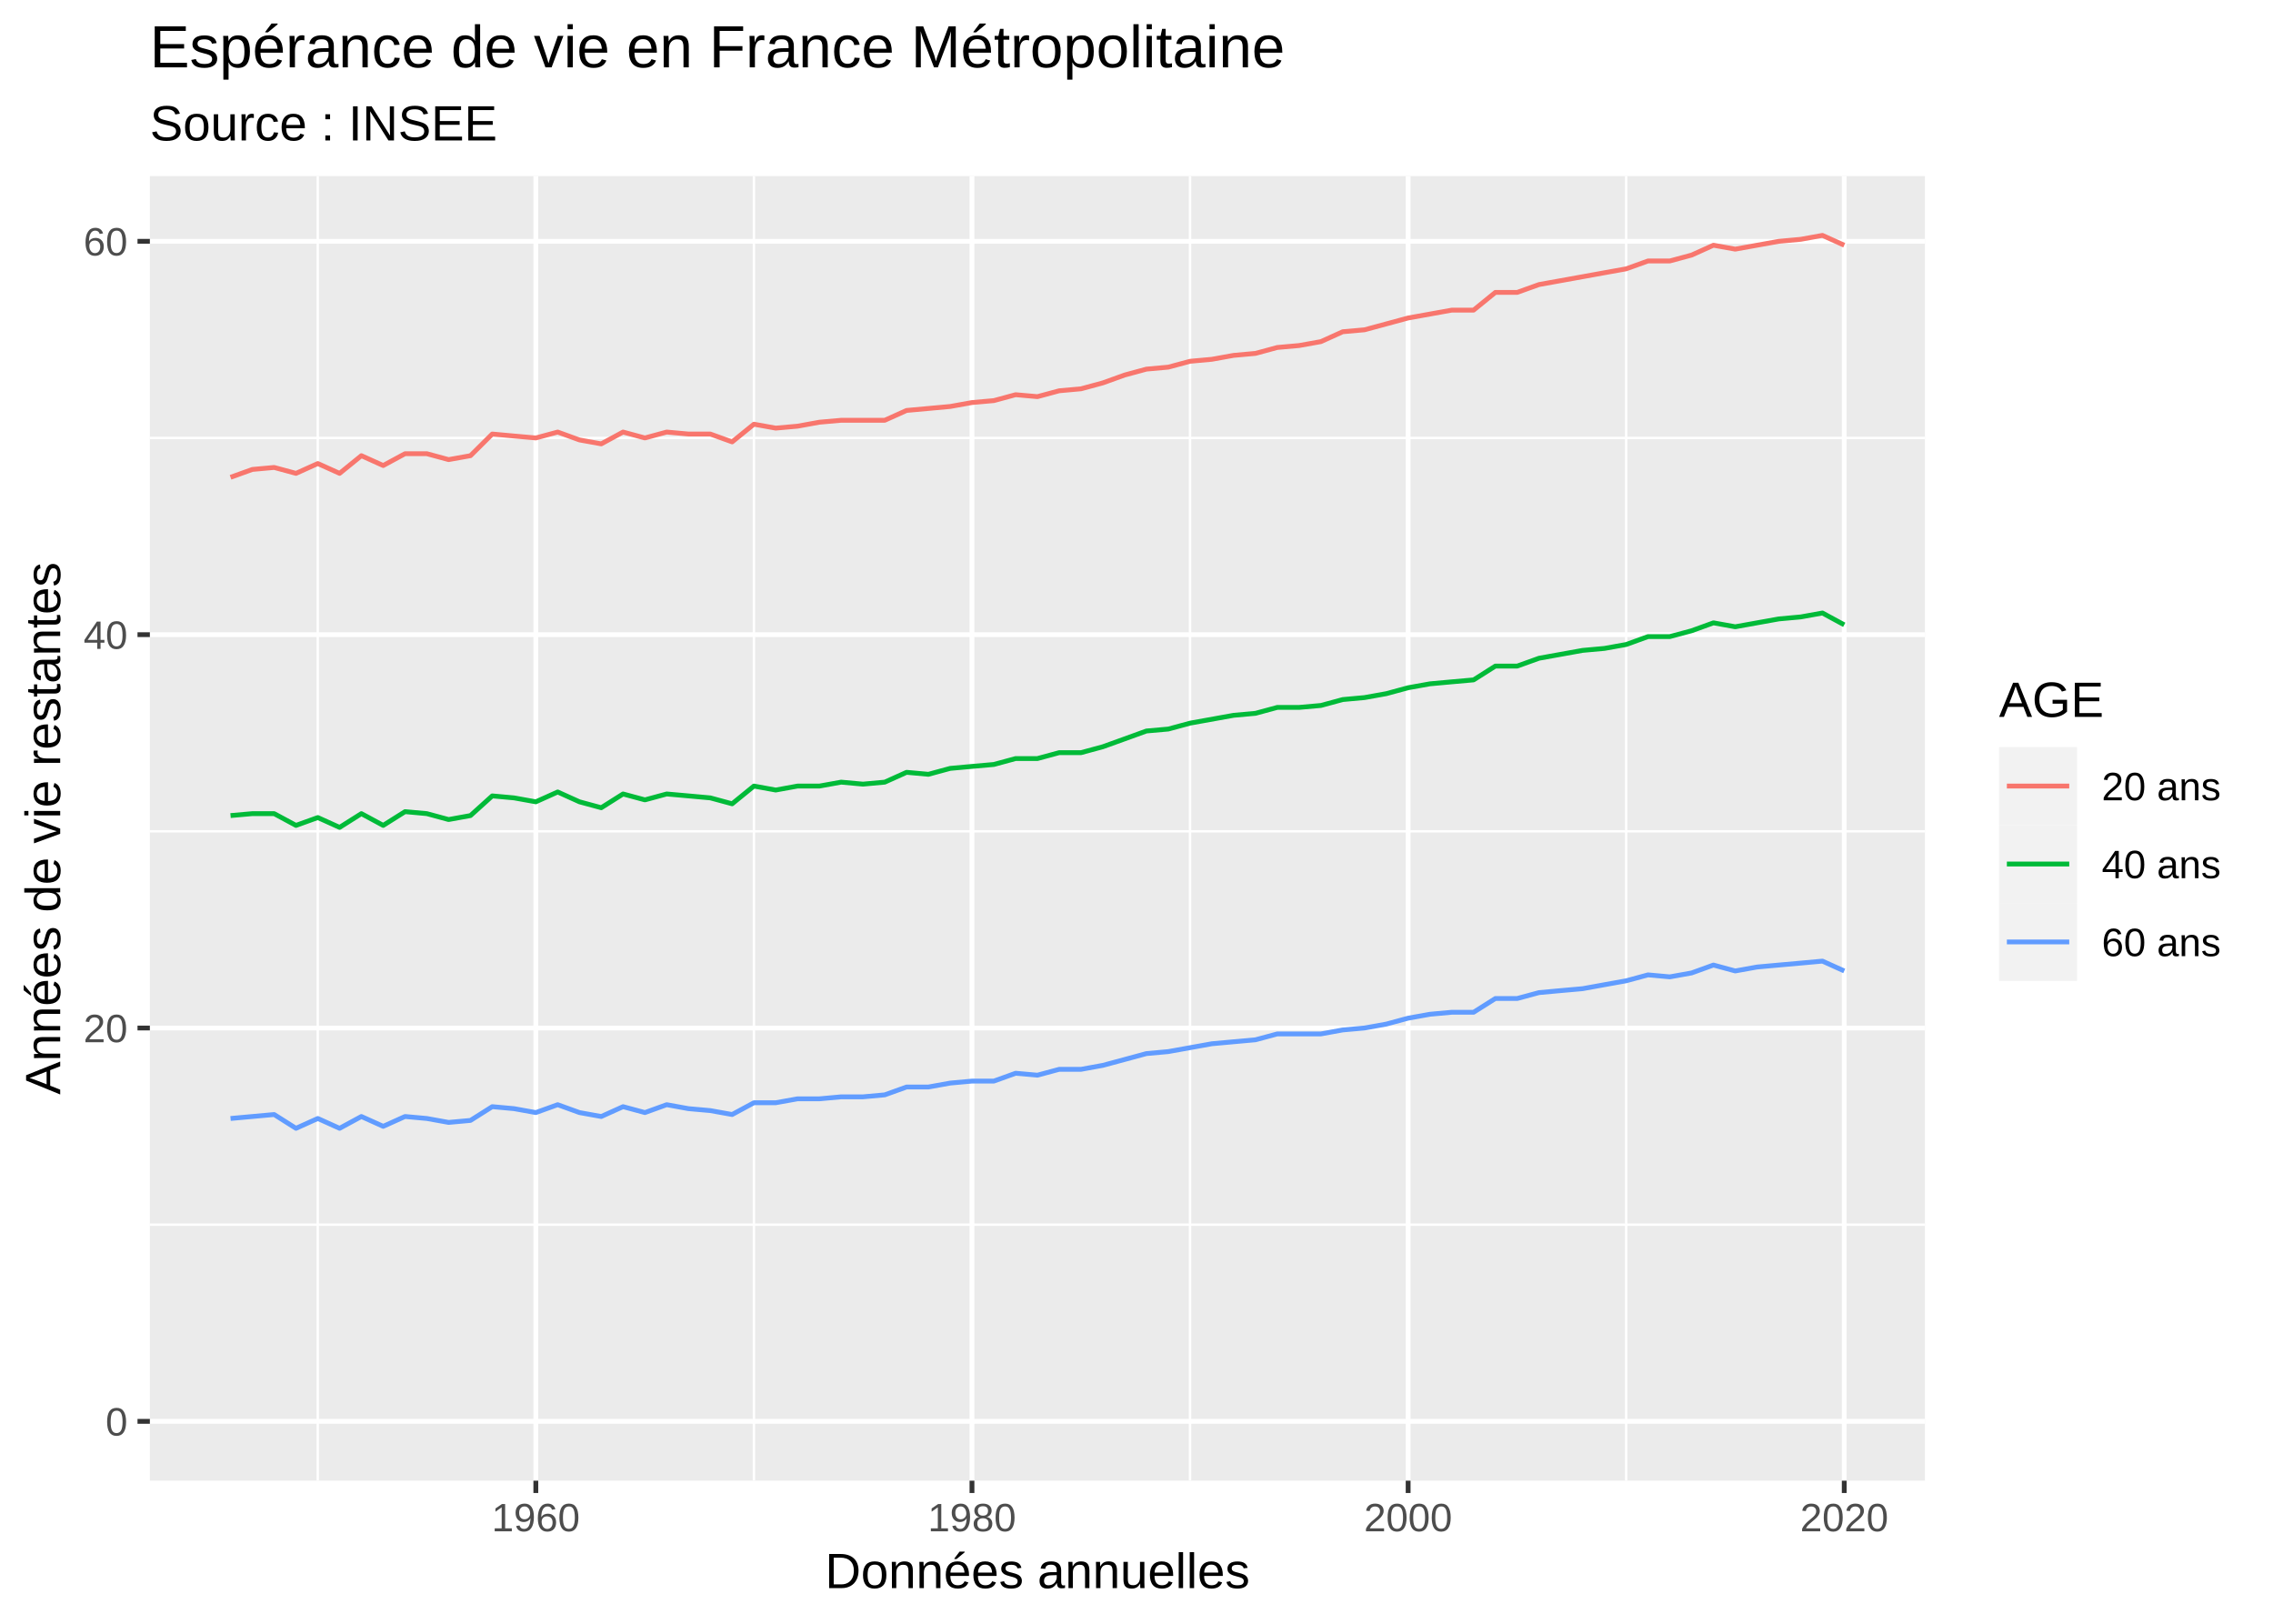
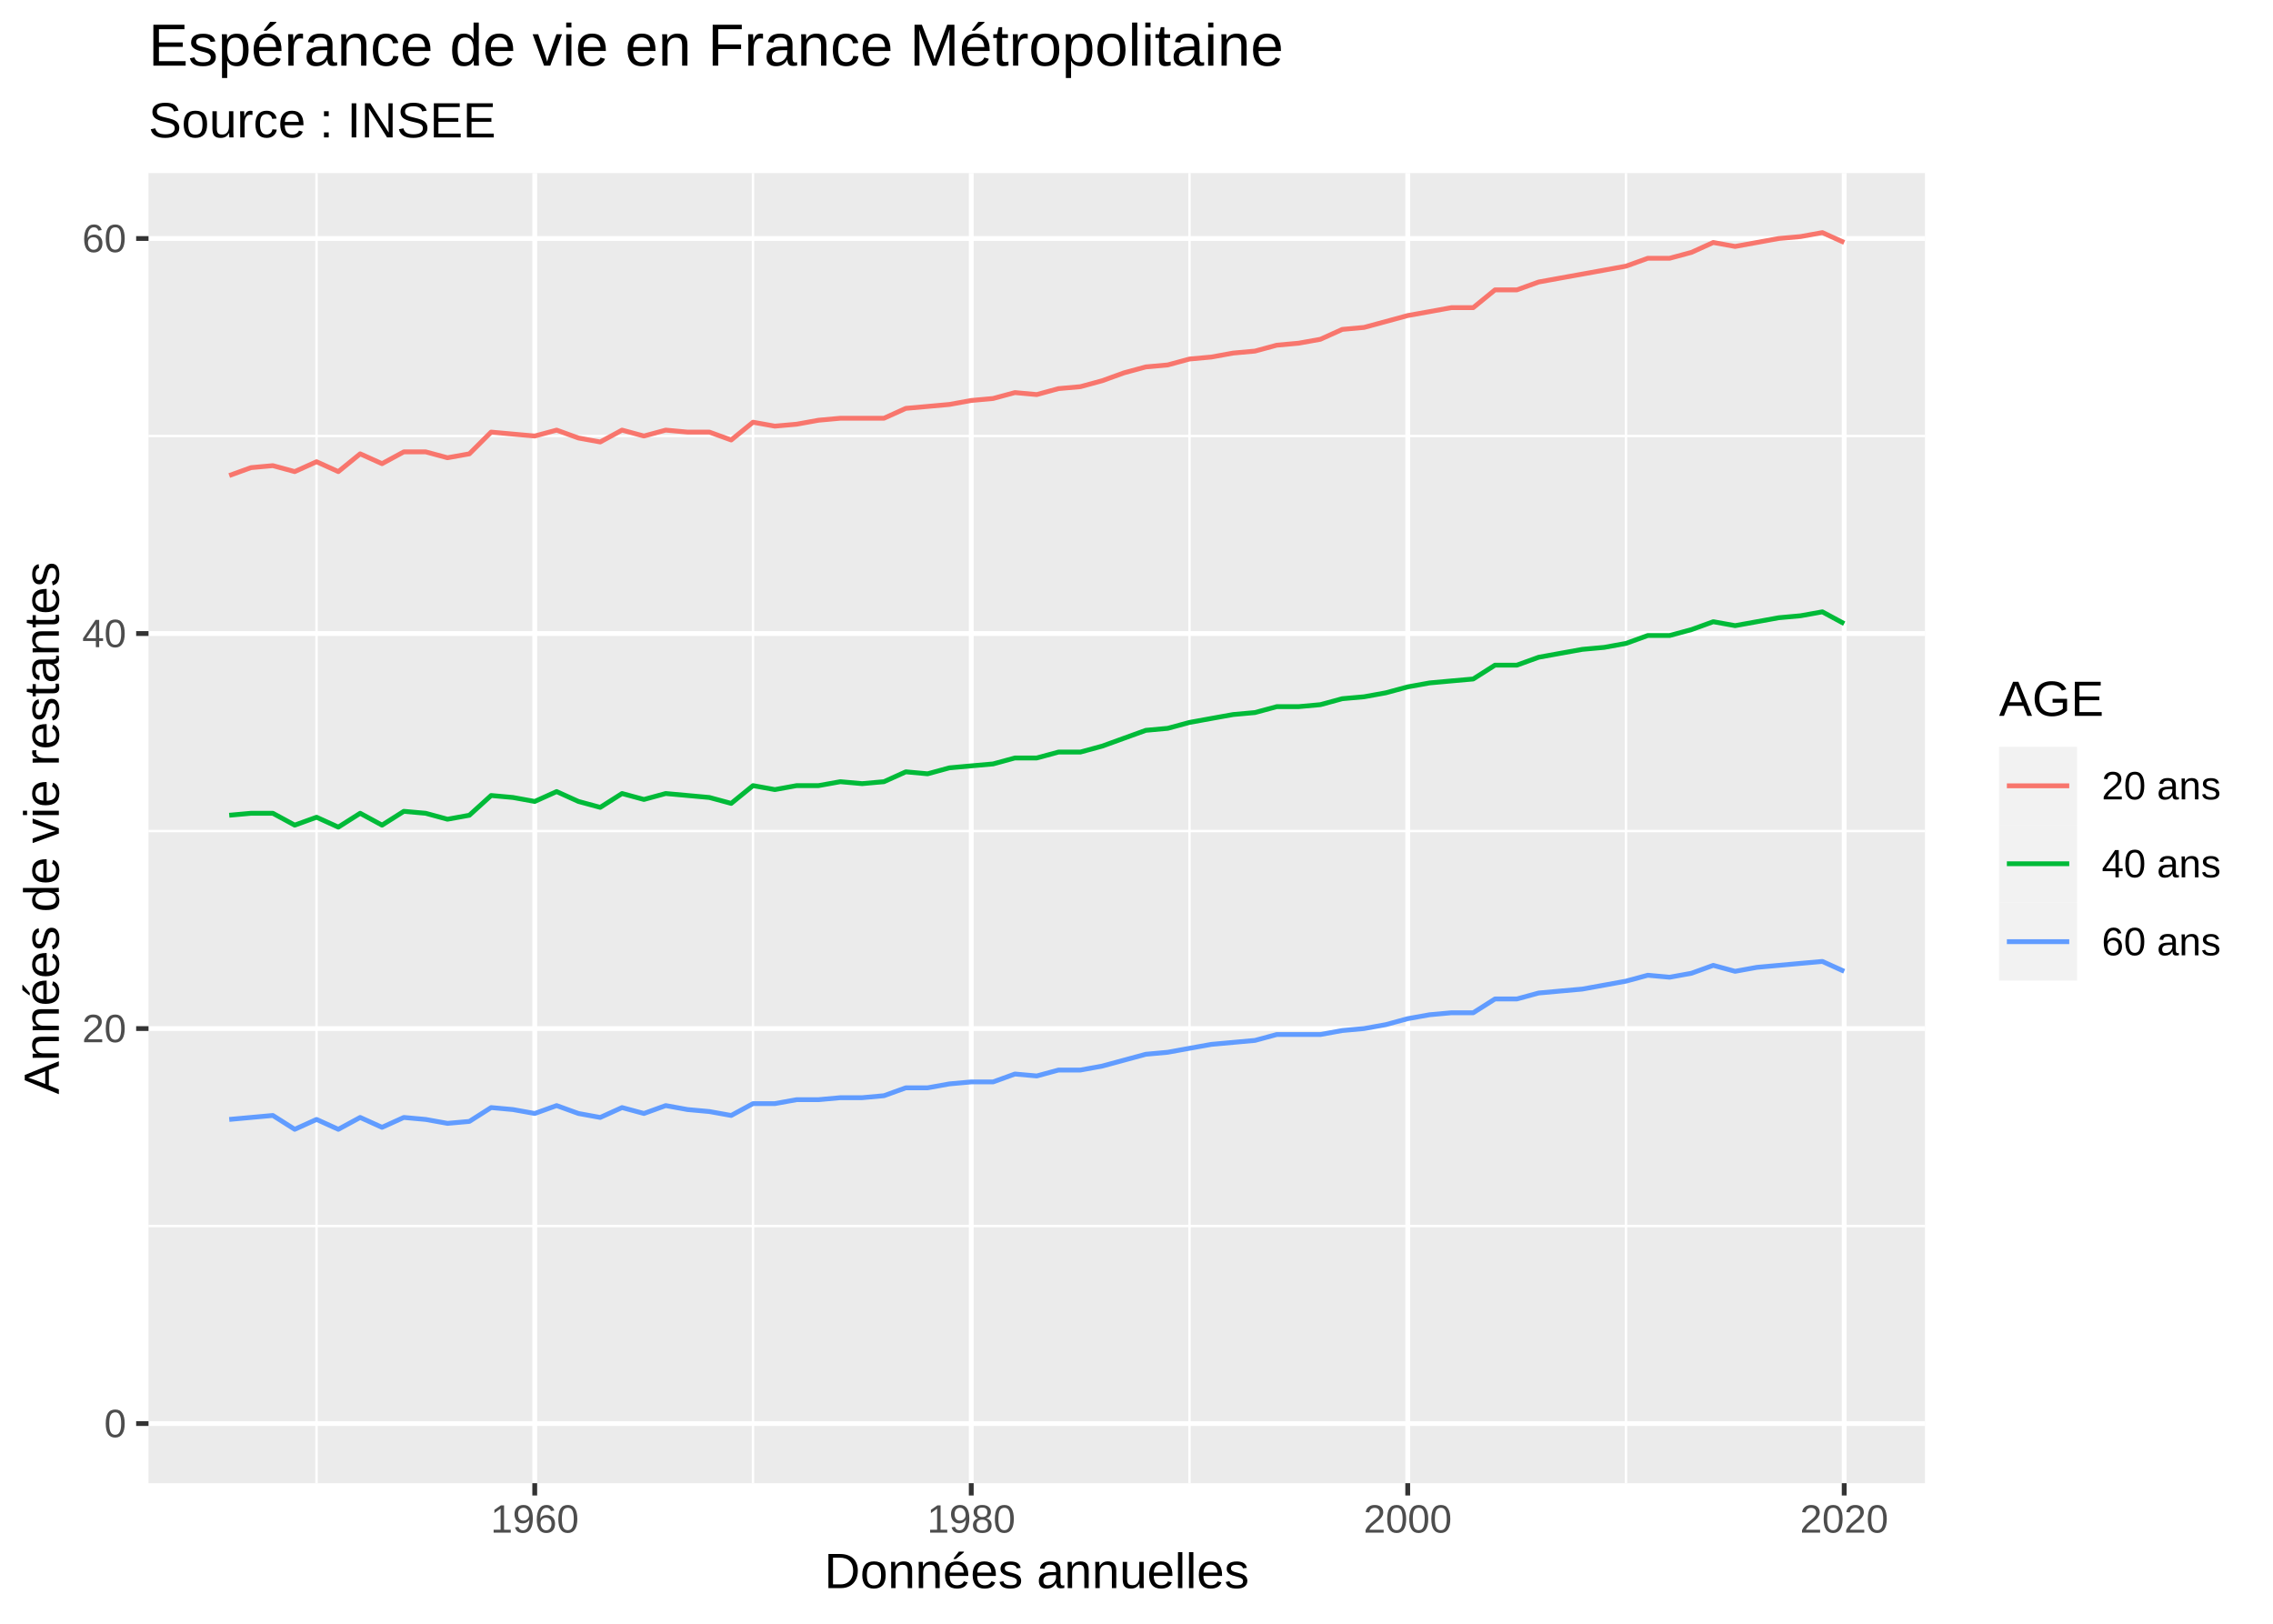
<svg xmlns="http://www.w3.org/2000/svg" viewBox="0 0 504.00 360.00">
  <defs>
    <style type="text/css">
    line, polyline, polygon, path, rect, circle {
      fill: none;
      stroke: #000000;
      stroke-linecap: round;
      stroke-linejoin: round;
      stroke-miterlimit: 10.00;
    }
  </style>
  </defs>
  <rect width="100%" height="100%" style="stroke: none; fill: #FFFFFF;" />
-   <rect x="0" y="0.00" width="504.00" height="360.00" style="stroke-width: 1.07; stroke: #FFFFFF; fill: #FFFFFF;" />
+   <rect x="0.00" y="0.00" width="504.00" height="360.00" style="stroke-width: 1.07; stroke: #FFFFFF; fill: #FFFFFF;" />
  <defs>
-     <clipPath id="cpMzMuMjN8NDI2LjgzfDMyOC4yOHwzOS4wNA==">
-       <rect x="33.23" y="39.04" width="393.59" height="289.23" />
+     <clipPath id="cpMzIuOTN8NDI2LjgzfDMyOC44M3wzOC4zNw==">
+       <rect x="32.93" y="38.37" width="393.90" height="290.46" />
    </clipPath>
  </defs>
-   <rect x="33.23" y="39.04" width="393.59" height="289.23" style="stroke-width: 1.07; stroke: none; fill: #EBEBEB;" clip-path="url(#cpMzMuMjN8NDI2LjgzfDMyOC4yOHwzOS4wNA==)" />
-   <polyline points="33.23,271.52 426.83,271.52 " style="stroke-width: 0.53; stroke: #FFFFFF; stroke-linecap: butt;" clip-path="url(#cpMzMuMjN8NDI2LjgzfDMyOC4yOHwzOS4wNA==)" />
-   <polyline points="33.23,184.31 426.83,184.31 " style="stroke-width: 0.53; stroke: #FFFFFF; stroke-linecap: butt;" clip-path="url(#cpMzMuMjN8NDI2LjgzfDMyOC4yOHwzOS4wNA==)" />
-   <polyline points="33.23,97.10 426.83,97.10 " style="stroke-width: 0.53; stroke: #FFFFFF; stroke-linecap: butt;" clip-path="url(#cpMzMuMjN8NDI2LjgzfDMyOC4yOHwzOS4wNA==)" />
-   <polyline points="70.46,328.28 70.46,39.04 " style="stroke-width: 0.53; stroke: #FFFFFF; stroke-linecap: butt;" clip-path="url(#cpMzMuMjN8NDI2LjgzfDMyOC4yOHwzOS4wNA==)" />
-   <polyline points="167.17,328.28 167.17,39.04 " style="stroke-width: 0.53; stroke: #FFFFFF; stroke-linecap: butt;" clip-path="url(#cpMzMuMjN8NDI2LjgzfDMyOC4yOHwzOS4wNA==)" />
-   <polyline points="263.87,328.28 263.87,39.04 " style="stroke-width: 0.53; stroke: #FFFFFF; stroke-linecap: butt;" clip-path="url(#cpMzMuMjN8NDI2LjgzfDMyOC4yOHwzOS4wNA==)" />
-   <polyline points="360.58,328.28 360.58,39.04 " style="stroke-width: 0.53; stroke: #FFFFFF; stroke-linecap: butt;" clip-path="url(#cpMzMuMjN8NDI2LjgzfDMyOC4yOHwzOS4wNA==)" />
-   <polyline points="33.23,315.13 426.83,315.13 " style="stroke-width: 1.07; stroke: #FFFFFF; stroke-linecap: butt;" clip-path="url(#cpMzMuMjN8NDI2LjgzfDMyOC4yOHwzOS4wNA==)" />
-   <polyline points="33.23,227.92 426.83,227.92 " style="stroke-width: 1.07; stroke: #FFFFFF; stroke-linecap: butt;" clip-path="url(#cpMzMuMjN8NDI2LjgzfDMyOC4yOHwzOS4wNA==)" />
-   <polyline points="33.23,140.71 426.83,140.71 " style="stroke-width: 1.07; stroke: #FFFFFF; stroke-linecap: butt;" clip-path="url(#cpMzMuMjN8NDI2LjgzfDMyOC4yOHwzOS4wNA==)" />
-   <polyline points="33.23,53.50 426.83,53.50 " style="stroke-width: 1.07; stroke: #FFFFFF; stroke-linecap: butt;" clip-path="url(#cpMzMuMjN8NDI2LjgzfDMyOC4yOHwzOS4wNA==)" />
-   <polyline points="118.81,328.28 118.81,39.04 " style="stroke-width: 1.07; stroke: #FFFFFF; stroke-linecap: butt;" clip-path="url(#cpMzMuMjN8NDI2LjgzfDMyOC4yOHwzOS4wNA==)" />
-   <polyline points="215.52,328.28 215.52,39.04 " style="stroke-width: 1.07; stroke: #FFFFFF; stroke-linecap: butt;" clip-path="url(#cpMzMuMjN8NDI2LjgzfDMyOC4yOHwzOS4wNA==)" />
-   <polyline points="312.23,328.28 312.23,39.04 " style="stroke-width: 1.07; stroke: #FFFFFF; stroke-linecap: butt;" clip-path="url(#cpMzMuMjN8NDI2LjgzfDMyOC4yOHwzOS4wNA==)" />
-   <polyline points="408.93,328.28 408.93,39.04 " style="stroke-width: 1.07; stroke: #FFFFFF; stroke-linecap: butt;" clip-path="url(#cpMzMuMjN8NDI2LjgzfDMyOC4yOHwzOS4wNA==)" />
-   <polyline points="51.12,105.82 55.96,104.08 60.79,103.64 65.63,104.95 70.47,102.77 75.30,104.95 80.13,101.03 84.97,103.21 89.81,100.59 94.64,100.59 99.47,101.90 104.32,101.03 109.15,96.23 113.98,96.67 118.81,97.10 123.66,95.79 128.49,97.54 133.32,98.41 138.15,95.79 143.00,97.10 147.83,95.79 152.66,96.23 157.50,96.23 162.34,97.97 167.17,94.05 172.00,94.92 176.84,94.49 181.68,93.61 186.51,93.18 191.35,93.18 196.18,93.18 201.02,91.00 205.86,90.56 210.69,90.12 215.52,89.25 220.37,88.82 225.20,87.51 230.03,87.94 234.86,86.64 239.71,86.20 244.54,84.89 249.37,83.15 254.20,81.84 259.05,81.40 263.88,80.10 268.71,79.66 273.54,78.79 278.39,78.35 283.22,77.04 288.05,76.61 292.89,75.74 297.73,73.55 302.56,73.12 307.40,71.81 307.40,71.81 312.23,70.50 312.23,70.50 317.07,69.63 317.07,69.63 321.90,68.76 321.90,68.76 326.74,68.76 326.74,68.76 331.57,64.83 331.57,64.83 336.41,64.83 336.41,64.83 341.25,63.09 341.25,63.09 346.08,62.22 346.08,62.22 350.91,61.35 350.91,61.35 355.76,60.47 355.76,60.47 360.59,59.60 360.59,59.60 365.42,57.86 365.42,57.86 370.25,57.86 370.25,57.86 375.10,56.55 375.10,56.55 379.93,54.37 379.93,54.37 384.76,55.24 384.76,55.24 389.59,54.37 389.59,54.37 394.44,53.50 394.44,53.50 399.27,53.06 399.27,53.06 404.10,52.19 404.10,52.19 408.93,54.37 " style="stroke-width: 1.07; stroke: #F8766D; stroke-linecap: butt;" clip-path="url(#cpMzMuMjN8NDI2LjgzfDMyOC4yOHwzOS4wNA==)" />
-   <polyline points="51.12,180.82 55.96,180.39 60.79,180.39 65.63,183.00 70.47,181.26 75.30,183.44 80.13,180.39 84.97,183.00 89.81,179.95 94.64,180.39 99.47,181.70 104.32,180.82 109.15,176.46 113.98,176.90 118.81,177.77 123.66,175.59 128.49,177.77 133.32,179.08 138.15,176.03 143.00,177.34 147.83,176.03 152.66,176.46 157.50,176.90 162.34,178.21 167.17,174.28 172.00,175.16 176.84,174.28 181.68,174.28 186.51,173.41 191.35,173.85 196.18,173.41 201.02,171.23 205.86,171.67 210.69,170.36 215.52,169.92 220.37,169.49 225.20,168.18 230.03,168.18 234.86,166.87 239.71,166.87 244.54,165.56 249.37,163.82 254.20,162.07 259.05,161.64 263.88,160.33 268.71,159.46 273.54,158.59 278.39,158.15 283.22,156.84 288.05,156.84 292.89,156.41 297.73,155.10 302.56,154.66 307.40,153.79 307.40,153.79 312.23,152.48 312.23,152.48 317.07,151.61 317.07,151.61 321.90,151.17 321.90,151.17 326.74,150.74 326.74,150.74 331.57,147.68 331.57,147.68 336.41,147.68 336.41,147.68 341.25,145.94 341.25,145.94 346.08,145.07 346.08,145.07 350.91,144.20 350.91,144.20 355.76,143.76 355.76,143.76 360.59,142.89 360.59,142.89 365.42,141.14 365.42,141.14 370.25,141.14 370.25,141.14 375.10,139.84 375.10,139.84 379.93,138.09 379.93,138.09 384.76,138.96 384.76,138.96 389.59,138.09 389.59,138.09 394.44,137.22 394.44,137.22 399.27,136.78 399.27,136.78 404.10,135.91 404.10,135.91 408.93,138.53 " style="stroke-width: 1.07; stroke: #00BA38; stroke-linecap: butt;" clip-path="url(#cpMzMuMjN8NDI2LjgzfDMyOC4yOHwzOS4wNA==)" />
-   <polyline points="51.12,247.98 55.96,247.54 60.79,247.10 65.63,250.16 70.47,247.98 75.30,250.16 80.13,247.54 84.97,249.72 89.81,247.54 94.64,247.98 99.47,248.85 104.32,248.41 109.15,245.36 113.98,245.80 118.81,246.67 123.66,244.92 128.49,246.67 133.32,247.54 138.15,245.36 143.00,246.67 147.83,244.92 152.66,245.80 157.50,246.23 162.34,247.10 167.17,244.49 172.00,244.49 176.84,243.62 181.68,243.62 186.51,243.18 191.35,243.18 196.18,242.74 201.02,241.00 205.86,241.00 210.69,240.13 215.52,239.69 220.37,239.69 225.20,237.95 230.03,238.38 234.86,237.08 239.71,237.08 244.54,236.20 249.37,234.90 254.20,233.59 259.05,233.15 263.88,232.28 268.71,231.41 273.54,230.97 278.39,230.53 283.22,229.23 288.05,229.23 292.89,229.23 297.73,228.35 302.56,227.92 307.40,227.05 307.40,227.05 312.23,225.74 312.23,225.74 317.07,224.87 317.07,224.87 321.90,224.43 321.90,224.43 326.74,224.43 326.74,224.43 331.57,221.38 331.57,221.38 336.41,221.38 336.41,221.38 341.25,220.07 341.25,220.07 346.08,219.63 346.08,219.63 350.91,219.20 350.91,219.20 355.76,218.32 355.76,218.32 360.59,217.45 360.59,217.45 365.42,216.14 365.42,216.14 370.25,216.58 370.25,216.58 375.10,215.71 375.10,215.71 379.93,213.96 379.93,213.96 384.76,215.27 384.76,215.27 389.59,214.40 389.59,214.40 394.44,213.96 394.44,213.96 399.27,213.53 399.27,213.53 404.10,213.09 404.10,213.09 408.93,215.27 " style="stroke-width: 1.07; stroke: #619CFF; stroke-linecap: butt;" clip-path="url(#cpMzMuMjN8NDI2LjgzfDMyOC4yOHwzOS4wNA==)" />
+   <rect x="32.93" y="38.37" width="393.90" height="290.46" style="stroke-width: 1.07; stroke: none; fill: #EBEBEB;" clip-path="url(#cpMzIuOTN8NDI2LjgzfDMyOC44M3wzOC4zNw==)" />
+   <polyline points="32.93,271.83 426.83,271.83 " style="stroke-width: 0.53; stroke: #FFFFFF; stroke-linecap: butt;" clip-path="url(#cpMzIuOTN8NDI2LjgzfDMyOC44M3wzOC4zNw==)" />
+   <polyline points="32.93,184.25 426.83,184.25 " style="stroke-width: 0.53; stroke: #FFFFFF; stroke-linecap: butt;" clip-path="url(#cpMzIuOTN8NDI2LjgzfDMyOC44M3wzOC4zNw==)" />
+   <polyline points="32.93,96.67 426.83,96.67 " style="stroke-width: 0.53; stroke: #FFFFFF; stroke-linecap: butt;" clip-path="url(#cpMzIuOTN8NDI2LjgzfDMyOC44M3wzOC4zNw==)" />
+   <polyline points="70.18,328.83 70.18,38.37 " style="stroke-width: 0.53; stroke: #FFFFFF; stroke-linecap: butt;" clip-path="url(#cpMzIuOTN8NDI2LjgzfDMyOC44M3wzOC4zNw==)" />
+   <polyline points="166.96,328.83 166.96,38.37 " style="stroke-width: 0.53; stroke: #FFFFFF; stroke-linecap: butt;" clip-path="url(#cpMzIuOTN8NDI2LjgzfDMyOC44M3wzOC4zNw==)" />
+   <polyline points="263.75,328.83 263.75,38.37 " style="stroke-width: 0.53; stroke: #FFFFFF; stroke-linecap: butt;" clip-path="url(#cpMzIuOTN8NDI2LjgzfDMyOC44M3wzOC4zNw==)" />
+   <polyline points="360.53,328.83 360.53,38.37 " style="stroke-width: 0.53; stroke: #FFFFFF; stroke-linecap: butt;" clip-path="url(#cpMzIuOTN8NDI2LjgzfDMyOC44M3wzOC4zNw==)" />
+   <polyline points="32.93,315.62 426.83,315.62 " style="stroke-width: 1.07; stroke: #FFFFFF; stroke-linecap: butt;" clip-path="url(#cpMzIuOTN8NDI2LjgzfDMyOC44M3wzOC4zNw==)" />
+   <polyline points="32.93,228.04 426.83,228.04 " style="stroke-width: 1.07; stroke: #FFFFFF; stroke-linecap: butt;" clip-path="url(#cpMzIuOTN8NDI2LjgzfDMyOC44M3wzOC4zNw==)" />
+   <polyline points="32.93,140.46 426.83,140.46 " style="stroke-width: 1.07; stroke: #FFFFFF; stroke-linecap: butt;" clip-path="url(#cpMzIuOTN8NDI2LjgzfDMyOC44M3wzOC4zNw==)" />
+   <polyline points="32.93,52.88 426.83,52.88 " style="stroke-width: 1.07; stroke: #FFFFFF; stroke-linecap: butt;" clip-path="url(#cpMzIuOTN8NDI2LjgzfDMyOC44M3wzOC4zNw==)" />
+   <polyline points="118.57,328.83 118.57,38.37 " style="stroke-width: 1.07; stroke: #FFFFFF; stroke-linecap: butt;" clip-path="url(#cpMzIuOTN8NDI2LjgzfDMyOC44M3wzOC4zNw==)" />
+   <polyline points="215.36,328.83 215.36,38.37 " style="stroke-width: 1.07; stroke: #FFFFFF; stroke-linecap: butt;" clip-path="url(#cpMzIuOTN8NDI2LjgzfDMyOC44M3wzOC4zNw==)" />
+   <polyline points="312.14,328.83 312.14,38.37 " style="stroke-width: 1.07; stroke: #FFFFFF; stroke-linecap: butt;" clip-path="url(#cpMzIuOTN8NDI2LjgzfDMyOC44M3wzOC4zNw==)" />
+   <polyline points="408.92,328.83 408.92,38.37 " style="stroke-width: 1.07; stroke: #FFFFFF; stroke-linecap: butt;" clip-path="url(#cpMzIuOTN8NDI2LjgzfDMyOC44M3wzOC4zNw==)" />
+   <polyline points="50.83,105.43 55.67,103.68 60.50,103.24 65.35,104.56 70.19,102.37 75.02,104.56 79.86,100.62 84.71,102.80 89.54,100.18 94.38,100.18 99.22,101.49 104.07,100.62 108.90,95.80 113.74,96.24 118.57,96.67 123.42,95.36 128.26,97.11 133.09,97.99 137.93,95.36 142.78,96.67 147.61,95.36 152.45,95.80 157.29,95.80 162.13,97.55 166.97,93.61 171.81,94.48 176.64,94.05 181.49,93.17 186.33,92.73 191.16,92.73 196.00,92.73 200.85,90.54 205.68,90.11 210.52,89.67 215.36,88.79 220.20,88.35 225.04,87.04 229.88,87.48 234.71,86.16 239.56,85.73 244.40,84.41 249.23,82.66 254.07,81.35 258.92,80.91 263.75,79.60 268.59,79.16 273.42,78.28 278.27,77.84 283.11,76.53 287.95,76.09 292.78,75.22 297.63,73.03 302.47,72.59 307.30,71.28 307.30,71.28 312.14,69.96 312.14,69.96 316.99,69.09 316.99,69.09 321.82,68.21 321.82,68.21 326.66,68.21 326.66,68.21 331.49,64.27 331.49,64.27 336.34,64.27 336.34,64.27 341.18,62.52 341.18,62.52 346.02,61.64 346.02,61.64 350.85,60.77 350.85,60.77 355.70,59.89 355.70,59.89 360.54,59.01 360.54,59.01 365.37,57.26 365.37,57.26 370.21,57.26 370.21,57.26 375.06,55.95 375.06,55.95 379.89,53.76 379.89,53.76 384.73,54.64 384.73,54.64 389.56,53.76 389.56,53.76 394.41,52.88 394.41,52.88 399.25,52.45 399.25,52.45 404.08,51.57 404.08,51.57 408.92,53.76 " style="stroke-width: 1.07; stroke: #F8766D; stroke-linecap: butt;" clip-path="url(#cpMzIuOTN8NDI2LjgzfDMyOC44M3wzOC4zNw==)" />
+   <polyline points="50.83,180.75 55.67,180.31 60.50,180.31 65.35,182.94 70.19,181.19 75.02,183.38 79.86,180.31 84.71,182.94 89.54,179.88 94.38,180.31 99.22,181.63 104.07,180.75 108.90,176.37 113.74,176.81 118.57,177.69 123.42,175.50 128.26,177.69 133.09,179.00 137.93,175.93 142.78,177.25 147.61,175.93 152.45,176.37 157.29,176.81 162.13,178.12 166.97,174.18 171.81,175.06 176.64,174.18 181.49,174.18 186.33,173.31 191.16,173.74 196.00,173.31 200.85,171.12 205.68,171.56 210.52,170.24 215.36,169.80 220.20,169.37 225.04,168.05 229.88,168.05 234.71,166.74 239.56,166.74 244.40,165.42 249.23,163.67 254.07,161.92 258.92,161.48 263.75,160.17 268.59,159.29 273.42,158.42 278.27,157.98 283.11,156.67 287.95,156.67 292.78,156.23 297.63,154.91 302.47,154.48 307.30,153.60 307.30,153.60 312.14,152.29 312.14,152.29 316.99,151.41 316.99,151.41 321.82,150.97 321.82,150.97 326.66,150.54 326.66,150.54 331.49,147.47 331.49,147.47 336.34,147.47 336.34,147.47 341.18,145.72 341.18,145.72 346.02,144.84 346.02,144.84 350.85,143.97 350.85,143.97 355.70,143.53 355.70,143.53 360.54,142.65 360.54,142.65 365.37,140.90 365.37,140.90 370.21,140.90 370.21,140.90 375.06,139.59 375.06,139.59 379.89,137.84 379.89,137.84 384.73,138.71 384.73,138.71 389.56,137.84 389.56,137.84 394.41,136.96 394.41,136.96 399.25,136.52 399.25,136.52 404.08,135.65 404.08,135.65 408.92,138.27 " style="stroke-width: 1.07; stroke: #00BA38; stroke-linecap: butt;" clip-path="url(#cpMzIuOTN8NDI2LjgzfDMyOC44M3wzOC4zNw==)" />
+   <polyline points="50.83,248.19 55.67,247.75 60.50,247.31 65.35,250.38 70.19,248.19 75.02,250.38 79.86,247.75 84.71,249.94 89.54,247.75 94.38,248.19 99.22,249.06 104.07,248.63 108.90,245.56 113.74,246.00 118.57,246.87 123.42,245.12 128.26,246.87 133.09,247.75 137.93,245.56 142.78,246.87 147.61,245.12 152.45,246.00 157.29,246.44 162.13,247.31 166.97,244.68 171.81,244.68 176.64,243.81 181.49,243.81 186.33,243.37 191.16,243.37 196.00,242.93 200.85,241.18 205.68,241.18 210.52,240.31 215.36,239.87 220.20,239.87 225.04,238.12 229.88,238.55 234.71,237.24 239.56,237.24 244.40,236.36 249.23,235.05 254.07,233.74 258.92,233.30 263.75,232.42 268.59,231.55 273.42,231.11 278.27,230.67 283.11,229.36 287.95,229.36 292.78,229.36 297.63,228.48 302.47,228.04 307.30,227.17 307.30,227.17 312.14,225.85 312.14,225.85 316.99,224.98 316.99,224.98 321.82,224.54 321.82,224.54 326.66,224.54 326.66,224.54 331.49,221.48 331.49,221.48 336.34,221.48 336.34,221.48 341.18,220.16 341.18,220.16 346.02,219.72 346.02,219.72 350.85,219.29 350.85,219.29 355.70,218.41 355.70,218.41 360.54,217.53 360.54,217.53 365.37,216.22 365.37,216.22 370.21,216.66 370.21,216.66 375.06,215.78 375.06,215.78 379.89,214.03 379.89,214.03 384.73,215.35 384.73,215.35 389.56,214.47 389.56,214.47 394.41,214.03 394.41,214.03 399.25,213.59 399.25,213.59 404.08,213.16 404.08,213.16 408.92,215.35 " style="stroke-width: 1.07; stroke: #619CFF; stroke-linecap: butt;" clip-path="url(#cpMzIuOTN8NDI2LjgzfDMyOC44M3wzOC4zNw==)" />
  <defs>
    <clipPath id="cpMC4wMHw1MDQuMDB8MzYwLjAwfDAuMDA=">
      <rect x="0.00" y="0.00" width="504.00" height="360.00" />
    </clipPath>
  </defs>
  <g clip-path="url(#cpMC4wMHw1MDQuMDB8MzYwLjAwfDAuMDA=)">
-     <text x="23.41" y="318.28" style="font-size: 8.80px; fill: #4D4D4D; font-family: Arial;" textLength="4.89px" lengthAdjust="spacingAndGlyphs">0</text>
+     <text x="23.10" y="318.65" style="font-size: 8.80px; fill: #4D4D4D; font-family: Liberation Sans;" textLength="4.89px" lengthAdjust="spacingAndGlyphs">0</text>
  </g>
  <g clip-path="url(#cpMC4wMHw1MDQuMDB8MzYwLjAwfDAuMDA=)">
-     <text x="18.51" y="231.07" style="font-size: 8.80px; fill: #4D4D4D; font-family: Arial;" textLength="9.79px" lengthAdjust="spacingAndGlyphs">20</text>
+     <text x="18.21" y="231.07" style="font-size: 8.80px; fill: #4D4D4D; font-family: Liberation Sans;" textLength="9.79px" lengthAdjust="spacingAndGlyphs">20</text>
  </g>
  <g clip-path="url(#cpMC4wMHw1MDQuMDB8MzYwLjAwfDAuMDA=)">
-     <text x="18.51" y="143.86" style="font-size: 8.80px; fill: #4D4D4D; font-family: Arial;" textLength="9.79px" lengthAdjust="spacingAndGlyphs">40</text>
+     <text x="18.21" y="143.49" style="font-size: 8.80px; fill: #4D4D4D; font-family: Liberation Sans;" textLength="9.79px" lengthAdjust="spacingAndGlyphs">40</text>
  </g>
  <g clip-path="url(#cpMC4wMHw1MDQuMDB8MzYwLjAwfDAuMDA=)">
-     <text x="18.51" y="56.65" style="font-size: 8.80px; fill: #4D4D4D; font-family: Arial;" textLength="9.79px" lengthAdjust="spacingAndGlyphs">60</text>
+     <text x="18.21" y="55.91" style="font-size: 8.80px; fill: #4D4D4D; font-family: Liberation Sans;" textLength="9.79px" lengthAdjust="spacingAndGlyphs">60</text>
  </g>
-   <polyline points="30.49,315.13 33.23,315.13 " style="stroke-width: 1.07; stroke: #333333; stroke-linecap: butt;" clip-path="url(#cpMC4wMHw1MDQuMDB8MzYwLjAwfDAuMDA=)" />
-   <polyline points="30.49,227.92 33.23,227.92 " style="stroke-width: 1.07; stroke: #333333; stroke-linecap: butt;" clip-path="url(#cpMC4wMHw1MDQuMDB8MzYwLjAwfDAuMDA=)" />
-   <polyline points="30.49,140.71 33.23,140.71 " style="stroke-width: 1.07; stroke: #333333; stroke-linecap: butt;" clip-path="url(#cpMC4wMHw1MDQuMDB8MzYwLjAwfDAuMDA=)" />
-   <polyline points="30.49,53.50 33.23,53.50 " style="stroke-width: 1.07; stroke: #333333; stroke-linecap: butt;" clip-path="url(#cpMC4wMHw1MDQuMDB8MzYwLjAwfDAuMDA=)" />
-   <polyline points="118.81,331.02 118.81,328.28 " style="stroke-width: 1.07; stroke: #333333; stroke-linecap: butt;" clip-path="url(#cpMC4wMHw1MDQuMDB8MzYwLjAwfDAuMDA=)" />
-   <polyline points="215.52,331.02 215.52,328.28 " style="stroke-width: 1.07; stroke: #333333; stroke-linecap: butt;" clip-path="url(#cpMC4wMHw1MDQuMDB8MzYwLjAwfDAuMDA=)" />
-   <polyline points="312.23,331.02 312.23,328.28 " style="stroke-width: 1.07; stroke: #333333; stroke-linecap: butt;" clip-path="url(#cpMC4wMHw1MDQuMDB8MzYwLjAwfDAuMDA=)" />
-   <polyline points="408.93,331.02 408.93,328.28 " style="stroke-width: 1.07; stroke: #333333; stroke-linecap: butt;" clip-path="url(#cpMC4wMHw1MDQuMDB8MzYwLjAwfDAuMDA=)" />
+   <polyline points="30.19,315.62 32.93,315.62 " style="stroke-width: 1.07; stroke: #333333; stroke-linecap: butt;" clip-path="url(#cpMC4wMHw1MDQuMDB8MzYwLjAwfDAuMDA=)" />
+   <polyline points="30.19,228.04 32.93,228.04 " style="stroke-width: 1.07; stroke: #333333; stroke-linecap: butt;" clip-path="url(#cpMC4wMHw1MDQuMDB8MzYwLjAwfDAuMDA=)" />
+   <polyline points="30.19,140.46 32.93,140.46 " style="stroke-width: 1.07; stroke: #333333; stroke-linecap: butt;" clip-path="url(#cpMC4wMHw1MDQuMDB8MzYwLjAwfDAuMDA=)" />
+   <polyline points="30.19,52.88 32.93,52.88 " style="stroke-width: 1.07; stroke: #333333; stroke-linecap: butt;" clip-path="url(#cpMC4wMHw1MDQuMDB8MzYwLjAwfDAuMDA=)" />
+   <polyline points="118.57,331.57 118.57,328.83 " style="stroke-width: 1.07; stroke: #333333; stroke-linecap: butt;" clip-path="url(#cpMC4wMHw1MDQuMDB8MzYwLjAwfDAuMDA=)" />
+   <polyline points="215.36,331.57 215.36,328.83 " style="stroke-width: 1.07; stroke: #333333; stroke-linecap: butt;" clip-path="url(#cpMC4wMHw1MDQuMDB8MzYwLjAwfDAuMDA=)" />
+   <polyline points="312.14,331.57 312.14,328.83 " style="stroke-width: 1.07; stroke: #333333; stroke-linecap: butt;" clip-path="url(#cpMC4wMHw1MDQuMDB8MzYwLjAwfDAuMDA=)" />
+   <polyline points="408.92,331.57 408.92,328.83 " style="stroke-width: 1.07; stroke: #333333; stroke-linecap: butt;" clip-path="url(#cpMC4wMHw1MDQuMDB8MzYwLjAwfDAuMDA=)" />
  <g clip-path="url(#cpMC4wMHw1MDQuMDB8MzYwLjAwfDAuMDA=)">
-     <text x="109.02" y="339.51" style="font-size: 8.80px; fill: #4D4D4D; font-family: Arial;" textLength="19.58px" lengthAdjust="spacingAndGlyphs">1960</text>
+     <text x="108.78" y="339.81" style="font-size: 8.80px; fill: #4D4D4D; font-family: Liberation Sans;" textLength="19.58px" lengthAdjust="spacingAndGlyphs">1960</text>
  </g>
  <g clip-path="url(#cpMC4wMHw1MDQuMDB8MzYwLjAwfDAuMDA=)">
-     <text x="205.73" y="339.51" style="font-size: 8.80px; fill: #4D4D4D; font-family: Arial;" textLength="19.58px" lengthAdjust="spacingAndGlyphs">1980</text>
+     <text x="205.57" y="339.81" style="font-size: 8.80px; fill: #4D4D4D; font-family: Liberation Sans;" textLength="19.58px" lengthAdjust="spacingAndGlyphs">1980</text>
  </g>
  <g clip-path="url(#cpMC4wMHw1MDQuMDB8MzYwLjAwfDAuMDA=)">
-     <text x="302.44" y="339.51" style="font-size: 8.80px; fill: #4D4D4D; font-family: Arial;" textLength="19.58px" lengthAdjust="spacingAndGlyphs">2000</text>
+     <text x="302.35" y="339.81" style="font-size: 8.80px; fill: #4D4D4D; font-family: Liberation Sans;" textLength="19.58px" lengthAdjust="spacingAndGlyphs">2000</text>
  </g>
  <g clip-path="url(#cpMC4wMHw1MDQuMDB8MzYwLjAwfDAuMDA=)">
-     <text x="399.15" y="339.51" style="font-size: 8.80px; fill: #4D4D4D; font-family: Arial;" textLength="19.58px" lengthAdjust="spacingAndGlyphs">2020</text>
+     <text x="399.13" y="339.81" style="font-size: 8.80px; fill: #4D4D4D; font-family: Liberation Sans;" textLength="19.58px" lengthAdjust="spacingAndGlyphs">2020</text>
  </g>
  <g clip-path="url(#cpMC4wMHw1MDQuMDB8MzYwLjAwfDAuMDA=)">
-     <text x="182.94" y="352.10" style="font-size: 11.00px; font-family: Arial;" textLength="94.18px" lengthAdjust="spacingAndGlyphs">Données annuelles</text>
+     <text x="182.78" y="352.10" style="font-size: 11.00px; font-family: Liberation Sans;" textLength="94.18px" lengthAdjust="spacingAndGlyphs">Données annuelles</text>
  </g>
  <g clip-path="url(#cpMC4wMHw1MDQuMDB8MzYwLjAwfDAuMDA=)">
-     <text transform="translate(13.35,242.67) rotate(-90)" style="font-size: 11.00px; font-family: Arial;" textLength="118.02px" lengthAdjust="spacingAndGlyphs">Années de vie restantes</text>
+     <text transform="translate(13.05,242.61) rotate(-90)" style="font-size: 11.00px; font-family: Liberation Sans;" textLength="118.02px" lengthAdjust="spacingAndGlyphs">Années de vie restantes</text>
  </g>
-   <rect x="437.78" y="144.36" width="60.74" height="78.60" style="stroke-width: 1.07; stroke: none; fill: #FFFFFF;" clip-path="url(#cpMC4wMHw1MDQuMDB8MzYwLjAwfDAuMDA=)" />
+   <rect x="437.78" y="144.30" width="60.74" height="78.60" style="stroke-width: 1.07; stroke: none; fill: #FFFFFF;" clip-path="url(#cpMC4wMHw1MDQuMDB8MzYwLjAwfDAuMDA=)" />
  <g clip-path="url(#cpMC4wMHw1MDQuMDB8MzYwLjAwfDAuMDA=)">
-     <text x="443.26" y="158.94" style="font-size: 11.00px; font-family: Arial;" textLength="23.23px" lengthAdjust="spacingAndGlyphs">AGE</text>
+     <text x="443.26" y="158.72" style="font-size: 11.00px; font-family: Liberation Sans;" textLength="23.23px" lengthAdjust="spacingAndGlyphs">AGE</text>
  </g>
-   <rect x="443.26" y="165.64" width="17.28" height="17.28" style="stroke-width: 1.07; stroke: none; fill: #F2F2F2;" clip-path="url(#cpMC4wMHw1MDQuMDB8MzYwLjAwfDAuMDA=)" />
-   <line x1="444.99" y1="174.28" x2="458.82" y2="174.28" style="stroke-width: 1.07; stroke: #F8766D; stroke-linecap: butt;" clip-path="url(#cpMC4wMHw1MDQuMDB8MzYwLjAwfDAuMDA=)" />
-   <rect x="443.26" y="182.92" width="17.28" height="17.28" style="stroke-width: 1.07; stroke: none; fill: #F2F2F2;" clip-path="url(#cpMC4wMHw1MDQuMDB8MzYwLjAwfDAuMDA=)" />
-   <line x1="444.99" y1="191.56" x2="458.82" y2="191.56" style="stroke-width: 1.07; stroke: #00BA38; stroke-linecap: butt;" clip-path="url(#cpMC4wMHw1MDQuMDB8MzYwLjAwfDAuMDA=)" />
-   <rect x="443.26" y="200.20" width="17.28" height="17.28" style="stroke-width: 1.07; stroke: none; fill: #F2F2F2;" clip-path="url(#cpMC4wMHw1MDQuMDB8MzYwLjAwfDAuMDA=)" />
-   <line x1="444.99" y1="208.84" x2="458.82" y2="208.84" style="stroke-width: 1.07; stroke: #619CFF; stroke-linecap: butt;" clip-path="url(#cpMC4wMHw1MDQuMDB8MzYwLjAwfDAuMDA=)" />
+   <rect x="443.26" y="165.58" width="17.28" height="17.28" style="stroke-width: 1.07; stroke: none; fill: #F2F2F2;" clip-path="url(#cpMC4wMHw1MDQuMDB8MzYwLjAwfDAuMDA=)" />
+   <line x1="444.99" y1="174.22" x2="458.82" y2="174.22" style="stroke-width: 1.07; stroke: #F8766D; stroke-linecap: butt;" clip-path="url(#cpMC4wMHw1MDQuMDB8MzYwLjAwfDAuMDA=)" />
+   <rect x="443.26" y="182.86" width="17.28" height="17.28" style="stroke-width: 1.07; stroke: none; fill: #F2F2F2;" clip-path="url(#cpMC4wMHw1MDQuMDB8MzYwLjAwfDAuMDA=)" />
+   <line x1="444.99" y1="191.50" x2="458.82" y2="191.50" style="stroke-width: 1.07; stroke: #00BA38; stroke-linecap: butt;" clip-path="url(#cpMC4wMHw1MDQuMDB8MzYwLjAwfDAuMDA=)" />
+   <rect x="443.26" y="200.14" width="17.28" height="17.28" style="stroke-width: 1.07; stroke: none; fill: #F2F2F2;" clip-path="url(#cpMC4wMHw1MDQuMDB8MzYwLjAwfDAuMDA=)" />
+   <line x1="444.99" y1="208.78" x2="458.82" y2="208.78" style="stroke-width: 1.07; stroke: #619CFF; stroke-linecap: butt;" clip-path="url(#cpMC4wMHw1MDQuMDB8MzYwLjAwfDAuMDA=)" />
  <g clip-path="url(#cpMC4wMHw1MDQuMDB8MzYwLjAwfDAuMDA=)">
-     <text x="466.02" y="177.43" style="font-size: 8.80px; font-family: Arial;" textLength="26.42px" lengthAdjust="spacingAndGlyphs">20 ans</text>
+     <text x="466.02" y="177.24" style="font-size: 8.80px; font-family: Liberation Sans;" textLength="26.42px" lengthAdjust="spacingAndGlyphs">20 ans</text>
  </g>
  <g clip-path="url(#cpMC4wMHw1MDQuMDB8MzYwLjAwfDAuMDA=)">
-     <text x="466.02" y="194.71" style="font-size: 8.80px; font-family: Arial;" textLength="26.42px" lengthAdjust="spacingAndGlyphs">40 ans</text>
+     <text x="466.02" y="194.52" style="font-size: 8.80px; font-family: Liberation Sans;" textLength="26.42px" lengthAdjust="spacingAndGlyphs">40 ans</text>
  </g>
  <g clip-path="url(#cpMC4wMHw1MDQuMDB8MzYwLjAwfDAuMDA=)">
-     <text x="466.02" y="211.99" style="font-size: 8.80px; font-family: Arial;" textLength="26.42px" lengthAdjust="spacingAndGlyphs">60 ans</text>
+     <text x="466.02" y="211.80" style="font-size: 8.80px; font-family: Liberation Sans;" textLength="26.42px" lengthAdjust="spacingAndGlyphs">60 ans</text>
  </g>
  <g clip-path="url(#cpMC4wMHw1MDQuMDB8MzYwLjAwfDAuMDA=)">
-     <text x="33.23" y="31.14" style="font-size: 11.00px; font-family: Arial;" textLength="77.03px" lengthAdjust="spacingAndGlyphs">Source : INSEE</text>
+     <text x="32.93" y="30.47" style="font-size: 11.00px; font-family: Liberation Sans;" textLength="77.03px" lengthAdjust="spacingAndGlyphs">Source : INSEE</text>
  </g>
  <g clip-path="url(#cpMC4wMHw1MDQuMDB8MzYwLjAwfDAuMDA=)">
-     <text x="33.23" y="14.93" style="font-size: 13.20px; font-family: Arial;" textLength="251.68px" lengthAdjust="spacingAndGlyphs">Espérance de vie en France Métropolitaine</text>
+     <text x="32.93" y="14.56" style="font-size: 13.20px; font-family: Liberation Sans;" textLength="251.68px" lengthAdjust="spacingAndGlyphs">Espérance de vie en France Métropolitaine</text>
  </g>
</svg>
